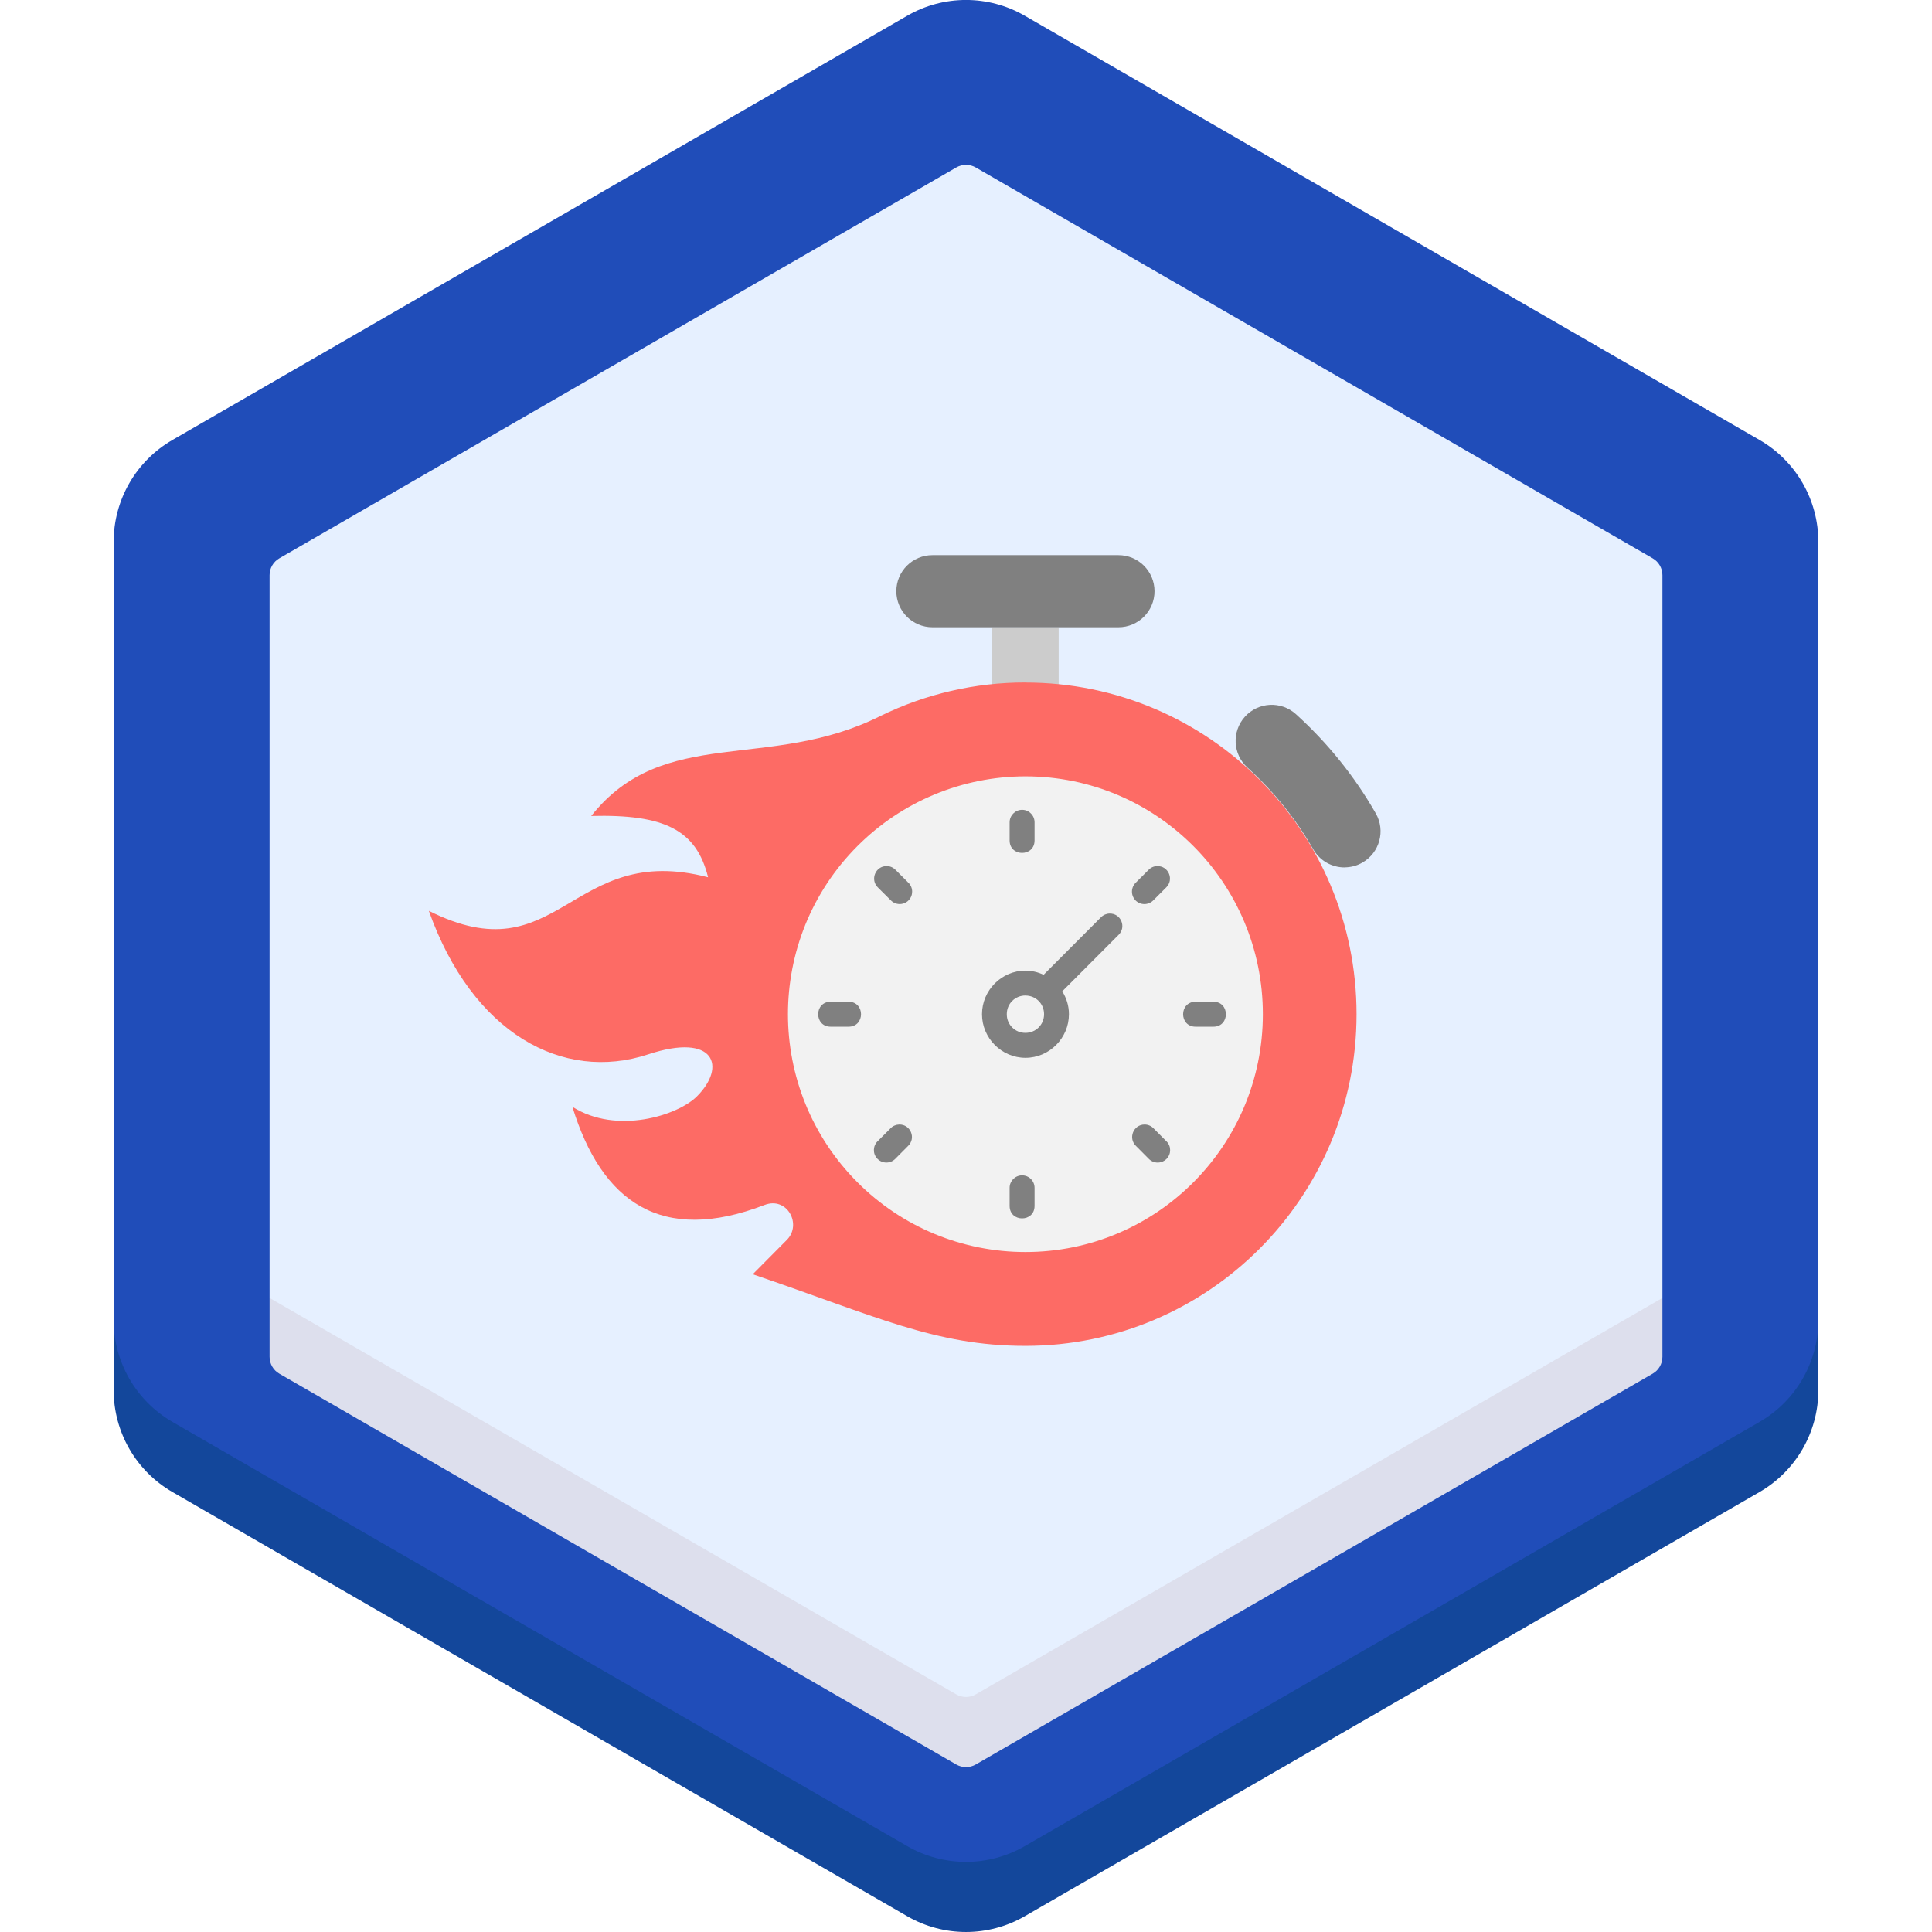
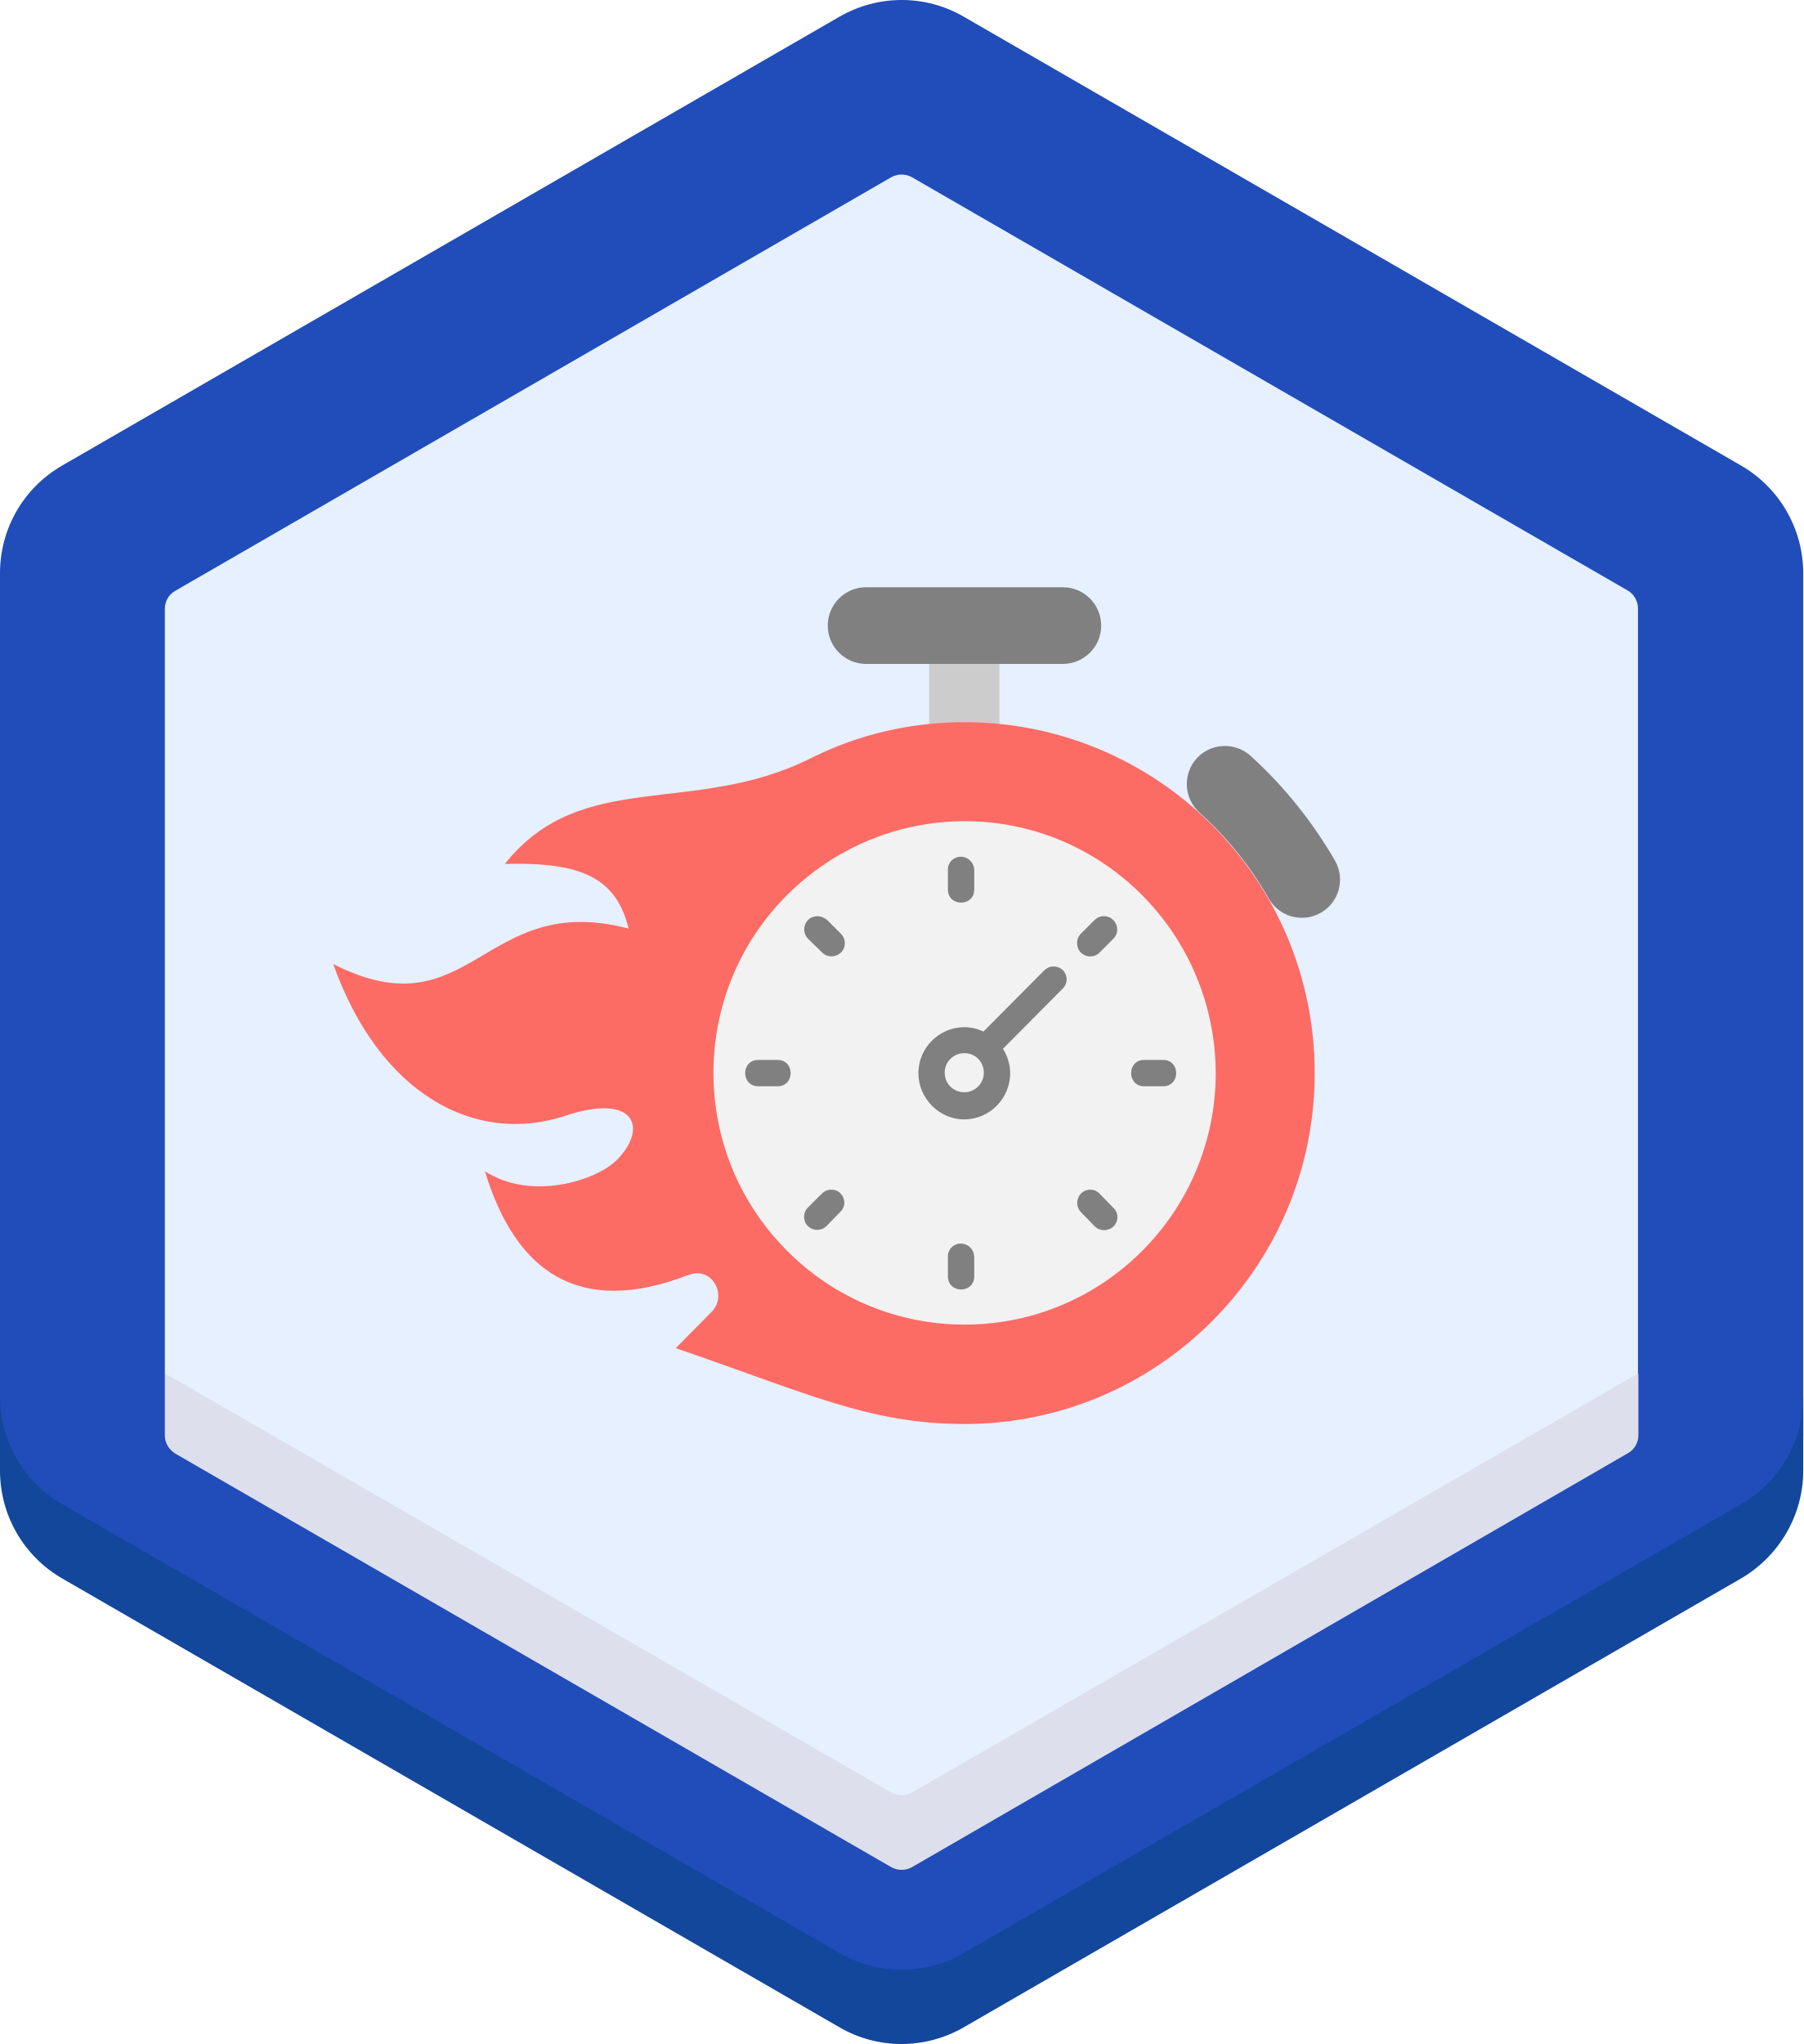
- <svg xmlns="http://www.w3.org/2000/svg" id="Layer_1" data-name="Layer 1" viewBox="0 0 512 512">
-   <defs>
-     <style>
-       .cls-1 {
-         fill: #e6f0ff;
-       }
- 
-       .cls-2 {
-         fill: #13479b;
-       }
- 
-       .cls-3 {
-         fill: #204db9;
-       }
- 
-       .cls-4, .cls-5 {
-         fill: gray;
-       }
- 
-       .cls-6 {
-         fill: #f2f2f2;
-       }
- 
-       .cls-6, .cls-5, .cls-7, .cls-8 {
-         fill-rule: evenodd;
-       }
- 
-       .cls-9 {
-         fill: #dddfed;
-       }
- 
-       .cls-7 {
-         fill: #ccc;
-       }
- 
-       .cls-8 {
-         fill: #fd6b65;
-       }
-     </style>
-   </defs>
+ <svg xmlns="http://www.w3.org/2000/svg" version="1.1" id="Layer_1" x="0px" y="0px" viewBox="0 0 451.8 512" style="enable-background:new 0 0 451.8 512;" xml:space="preserve">
+   <style type="text/css">
+ 	.st0{fill:#204DB9;}
+ 	.st1{fill:#13479B;}
+ 	.st2{fill:#E6F0FF;}
+ 	.st3{fill:#DDDFED;}
+ 	.st4{fill-rule:evenodd;clip-rule:evenodd;fill:#CCCCCC;}
+ 	.st5{fill-rule:evenodd;clip-rule:evenodd;fill:#FD6B65;}
+ 	.st6{fill:#808080;}
+ 	.st7{fill-rule:evenodd;clip-rule:evenodd;fill:#F2F2F2;}
+ 	.st8{fill-rule:evenodd;clip-rule:evenodd;fill:#808080;}
+ </style>
  <g>
-     <path class="cls-3" d="M481.88,359.42V143.58c0-11.13-5.94-21.42-15.58-26.98L271.58,4.17c-9.64-5.57-21.52-5.57-31.16,0L45.7,116.6c-9.64,5.57-15.58,15.85-15.58,26.98v215.84c0,11.13,5.94,21.42,15.58,26.98l194.72,112.42c9.64,5.57,21.52,5.57,31.16,0l194.72-112.42c9.64-5.57,15.58-15.85,15.58-26.98Z" />
-     <path class="cls-2" d="M466.3,376.82l-194.72,112.42c-9.64,5.57-21.52,5.57-31.16,0L45.7,376.82c-9.64-5.57-15.58-15.85-15.58-26.98v18.58c0,11.13,5.94,21.42,15.58,26.98l194.72,112.42c9.64,5.57,21.52,5.57,31.16,0l194.72-112.42c9.64-5.57,15.58-15.85,15.58-26.98v-18.58c0,11.13-5.94,21.42-15.58,26.98Z" />
-     <path class="cls-1" d="M440.56,343.97V152.43c0-1.84-.98-3.55-2.58-4.47L258.58,44.38c-1.6-.92-3.56-.92-5.16,0L74.02,147.96c-1.6,.92-2.58,2.63-2.58,4.47v191.55l10.79,15.81,173.77,100.33,173.77-100.33,10.79-15.81Z" />
-     <path class="cls-9" d="M71.44,343.97v15.6c0,1.84,.98,3.55,2.58,4.47l179.4,103.57c1.6,.92,3.56,.92,5.16,0l179.4-103.57c1.6-.92,2.58-2.63,2.58-4.47v-15.6l-181.98,105.06c-1.6,.92-3.56,.92-5.16,0l-181.98-105.06Z" />
+     <path class="st0" d="M451.8,359.4V143.6c0-11.1-5.9-21.4-15.6-27L241.5,4.2c-9.6-5.6-21.5-5.6-31.2,0L15.6,116.6   C5.9,122.2,0,132.4,0,143.6v215.8c0,11.1,5.9,21.4,15.6,27l194.7,112.4c9.6,5.6,21.5,5.6,31.2,0l194.7-112.4   C445.8,380.8,451.8,370.6,451.8,359.4L451.8,359.4z" />
+     <path class="st1" d="M436.2,376.8L241.5,489.2c-9.6,5.6-21.5,5.6-31.2,0L15.6,376.8C5.9,371.2,0,361,0,349.8v18.6   c0,11.1,5.9,21.4,15.6,27l194.7,112.4c9.6,5.6,21.5,5.6,31.2,0l194.7-112.4c9.6-5.6,15.6-15.9,15.6-27v-18.6   C451.8,361,445.8,371.3,436.2,376.8L436.2,376.8z" />
+     <path class="st2" d="M410.4,344V152.4c0-1.8-1-3.6-2.6-4.5L228.5,44.4c-1.6-0.9-3.6-0.9-5.2,0L43.9,148c-1.6,0.9-2.6,2.6-2.6,4.5   V344l10.8,15.8l173.8,100.3l173.8-100.3L410.4,344L410.4,344z" />
+     <path class="st3" d="M41.3,344v15.6c0,1.8,1,3.5,2.6,4.5l179.4,103.6c1.6,0.9,3.6,0.9,5.2,0L407.9,364c1.6-0.9,2.6-2.6,2.6-4.5V344   L228.5,449c-1.6,0.9-3.6,0.9-5.2,0L41.3,344L41.3,344z" />
  </g>
  <g>
    <g>
-       <path class="cls-7" d="M262.94,166.23h17.62v15.75h-17.62v-15.75Z" />
-       <path class="cls-8" d="M271.75,180.88c48.46,0,87.75,39.35,87.75,87.89s-39.29,87.9-87.75,87.9c-23.93,0-39.78-7.93-72.26-18.98l9.04-9.11c4.06-4.1,.08-11.57-5.92-9.25-27.27,10.49-43.17-.71-50.92-26.02,11.73,7.45,27.93,2.32,33.01-2.77,7.87-7.87,4.79-16.98-12.91-11.13-22.71,7.49-46.64-5.62-58.14-38.03,34.74,17.45,37.3-18.46,74-8.89-3.12-12.59-11.59-16.74-30.97-16.25,19.22-24.23,47.18-11.68,76.67-26.51,11.96-5.85,25.1-8.88,38.41-8.87h0Z" />
-       <path class="cls-4" d="M356.32,229.88c-3.31,0-6.54-1.73-8.3-4.81-4.63-8.09-10.49-15.37-17.42-21.64-3.91-3.54-4.22-9.58-.68-13.5,3.54-3.91,9.58-4.22,13.5-.68,8.42,7.62,15.55,16.47,21.18,26.31,2.62,4.58,1.03,10.42-3.55,13.04-1.5,.86-3.13,1.26-4.74,1.26Z" />
-       <path class="cls-6" d="M334.67,268.77c0,34.81-28.16,63.03-62.92,63.03-16.7,0-32.71-6.64-44.5-18.46-24.58-24.63-24.58-64.51,0-89.14,11.79-11.81,27.8-18.46,44.5-18.46,34.76,0,62.92,28.23,62.92,63.03h0Z" />
+       <path class="st4" d="M232.8,166.2h17.6V182h-17.6V166.2z" />
+       <path class="st5" d="M241.6,180.9c48.5,0,87.8,39.4,87.8,87.9s-39.3,87.9-87.8,87.9c-23.9,0-39.8-7.9-72.3-19l9-9.1    c4.1-4.1,0.1-11.6-5.9-9.2c-27.3,10.5-43.2-0.7-50.9-26c11.7,7.5,27.9,2.3,33-2.8c7.9-7.9,4.8-17-12.9-11.1    c-22.7,7.5-46.6-5.6-58.1-38c34.7,17.5,37.3-18.5,74-8.9c-3.1-12.6-11.6-16.7-31-16.2c19.2-24.2,47.2-11.7,76.7-26.5    C215.2,183.9,228.3,180.9,241.6,180.9L241.6,180.9L241.6,180.9z" />
+       <path class="st6" d="M326.2,229.9c-3.3,0-6.5-1.7-8.3-4.8c-4.6-8.1-10.5-15.4-17.4-21.6c-3.9-3.5-4.2-9.6-0.7-13.5    c3.5-3.9,9.6-4.2,13.5-0.7c8.4,7.6,15.5,16.5,21.2,26.3c2.6,4.6,1,10.4-3.5,13C329.4,229.5,327.8,229.9,326.2,229.9L326.2,229.9z" />
+       <path class="st7" d="M304.6,268.8c0,34.8-28.2,63-62.9,63c-16.7,0-32.7-6.6-44.5-18.5c-24.6-24.6-24.6-64.5,0-89.1    c11.8-11.8,27.8-18.5,44.5-18.5C276.4,205.7,304.5,234,304.6,268.8L304.6,268.8L304.6,268.8z" />
      <g>
-         <path class="cls-4" d="M270.81,214.61c-1.82,.04-3.27,1.53-3.25,3.36v4.76c0,4.4,6.61,4.4,6.61,0v-4.76c.03-1.82-1.41-3.32-3.23-3.36-.04,0-.08,0-.12,0Zm0,96.87c-1.82,.03-3.28,1.53-3.25,3.35h0v4.75c0,4.41,6.61,4.41,6.61,0v-4.74c.03-1.87-1.49-3.39-3.36-3.36Zm46.03-46.01c-4.4,0-4.4,6.61,0,6.61h4.74c4.39,0,4.39-6.61,0-6.61h-4.74Zm-96.72,0c-4.39,0-4.39,6.61,0,6.61h4.76c4.4,0,4.4-6.61,0-6.61h-4.76Zm83.22,32.54c-2.97,0-4.43,3.61-2.3,5.67l3.34,3.36c1.25,1.34,3.34,1.41,4.68,.16,.03-.03,.05-.05,.08-.08,1.28-1.29,1.28-3.37,0-4.65-.03-.03-.06-.06-.1-.09l-3.34-3.36c-.62-.64-1.47-1.01-2.36-1.01Zm-68.39-68.49c-2.96,0-4.41,3.61-2.3,5.67l3.36,3.34c1.27,1.37,3.43,1.42,4.76,.09,1.29-1.3,1.28-3.4-.03-4.69-.02-.02-.05-.05-.08-.07l-3.34-3.34c-.62-.64-1.48-1.01-2.38-1.01h0Zm71.71,0c-.86,.02-1.68,.38-2.28,1.01l-3.34,3.34c-1.34,1.25-1.42,3.34-.17,4.68,.02,.03,.05,.05,.07,.08,1.29,1.29,3.39,1.28,4.68-.01,.03-.03,.05-.06,.08-.08l3.34-3.34c2.17-2.1,.63-5.77-2.38-5.67h0Zm-68.38,68.49c-.86,.03-1.69,.38-2.28,1.01l-3.36,3.36c-1.33,1.24-1.41,3.32-.17,4.65,.03,.03,.06,.06,.09,.09,1.29,1.29,3.39,1.29,4.68,0,.03-.03,.05-.06,.08-.08l3.34-3.36c2.17-2.09,.63-5.75-2.38-5.67Z" />
-         <path class="cls-5" d="M271.75,263.83c2.76,0,4.94,2.17,4.94,4.94s-2.18,4.94-4.94,4.94c-2.7,.03-4.92-2.14-4.94-4.85,0-.03,0-.06,0-.1,0-2.78,2.19-4.94,4.94-4.94Zm22.3-21.73c-.85,.02-1.67,.37-2.26,.97l-15.22,15.26c-1.5-.72-3.15-1.1-4.81-1.11-6.33,0-11.52,5.22-11.52,11.55s5.19,11.56,11.52,11.56,11.52-5.23,11.52-11.56c0-2.23-.66-4.29-1.77-6.06l14.94-14.97c2.12-2.1,.59-5.71-2.4-5.64h0Z" />
+         <path class="st6" d="M240.7,214.6c-1.8,0-3.3,1.5-3.2,3.4v4.8c0,4.4,6.6,4.4,6.6,0V218c0-1.8-1.4-3.3-3.2-3.4     C240.8,214.6,240.7,214.6,240.7,214.6L240.7,214.6z M240.7,311.5c-1.8,0-3.3,1.5-3.2,3.4l0,0v4.8c0,4.4,6.6,4.4,6.6,0v-4.7     C244.1,313,242.6,311.5,240.7,311.5L240.7,311.5z M286.7,265.5c-4.4,0-4.4,6.6,0,6.6h4.7c4.4,0,4.4-6.6,0-6.6H286.7z M190,265.5     c-4.4,0-4.4,6.6,0,6.6h4.8c4.4,0,4.4-6.6,0-6.6H190z M273.2,298c-3,0-4.4,3.6-2.3,5.7l3.3,3.4c1.2,1.3,3.3,1.4,4.7,0.2     c0,0,0,0,0.1-0.1c1.3-1.3,1.3-3.4,0-4.6c0,0-0.1-0.1-0.1-0.1l-3.3-3.4C275,298.4,274.1,298,273.2,298L273.2,298z M204.8,229.5     c-3,0-4.4,3.6-2.3,5.7l3.4,3.3c1.3,1.4,3.4,1.4,4.8,0.1c1.3-1.3,1.3-3.4,0-4.7c0,0-0.1-0.1-0.1-0.1l-3.3-3.3     C206.6,229.9,205.7,229.5,204.8,229.5L204.8,229.5L204.8,229.5z M276.5,229.5c-0.9,0-1.7,0.4-2.3,1l-3.3,3.3     c-1.3,1.2-1.4,3.3-0.2,4.7c0,0,0,0.1,0.1,0.1c1.3,1.3,3.4,1.3,4.7,0c0,0,0-0.1,0.1-0.1l3.3-3.3     C281.1,233.1,279.5,229.4,276.5,229.5L276.5,229.5L276.5,229.5z M208.2,298c-0.9,0-1.7,0.4-2.3,1l-3.4,3.4     c-1.3,1.2-1.4,3.3-0.2,4.6c0,0,0.1,0.1,0.1,0.1c1.3,1.3,3.4,1.3,4.7,0c0,0,0.1-0.1,0.1-0.1l3.3-3.4     C212.7,301.6,211.2,297.9,208.2,298L208.2,298z" />
+         <path class="st8" d="M241.6,263.8c2.8,0,4.9,2.2,4.9,4.9s-2.2,4.9-4.9,4.9c-2.7,0-4.9-2.1-4.9-4.9c0,0,0-0.1,0-0.1     C236.7,266,238.9,263.8,241.6,263.8L241.6,263.8z M263.9,242.1c-0.9,0-1.7,0.4-2.3,1l-15.2,15.3c-1.5-0.7-3.1-1.1-4.8-1.1     c-6.3,0-11.5,5.2-11.5,11.5s5.2,11.6,11.5,11.6s11.5-5.2,11.5-11.6c0-2.2-0.7-4.3-1.8-6.1l14.9-15     C268.4,245.6,266.9,242,263.9,242.1L263.9,242.1z" />
      </g>
    </g>
-     <rect class="cls-4" x="237.54" y="147.12" width="68.42" height="19.11" rx="9.56" ry="9.56" />
+     <path class="st6" d="M217,147.1h49.3c5.3,0,9.6,4.3,9.6,9.6l0,0c0,5.3-4.3,9.6-9.6,9.6H217c-5.3,0-9.6-4.3-9.6-9.6l0,0   C207.4,151.4,211.7,147.1,217,147.1z" />
  </g>
</svg>
